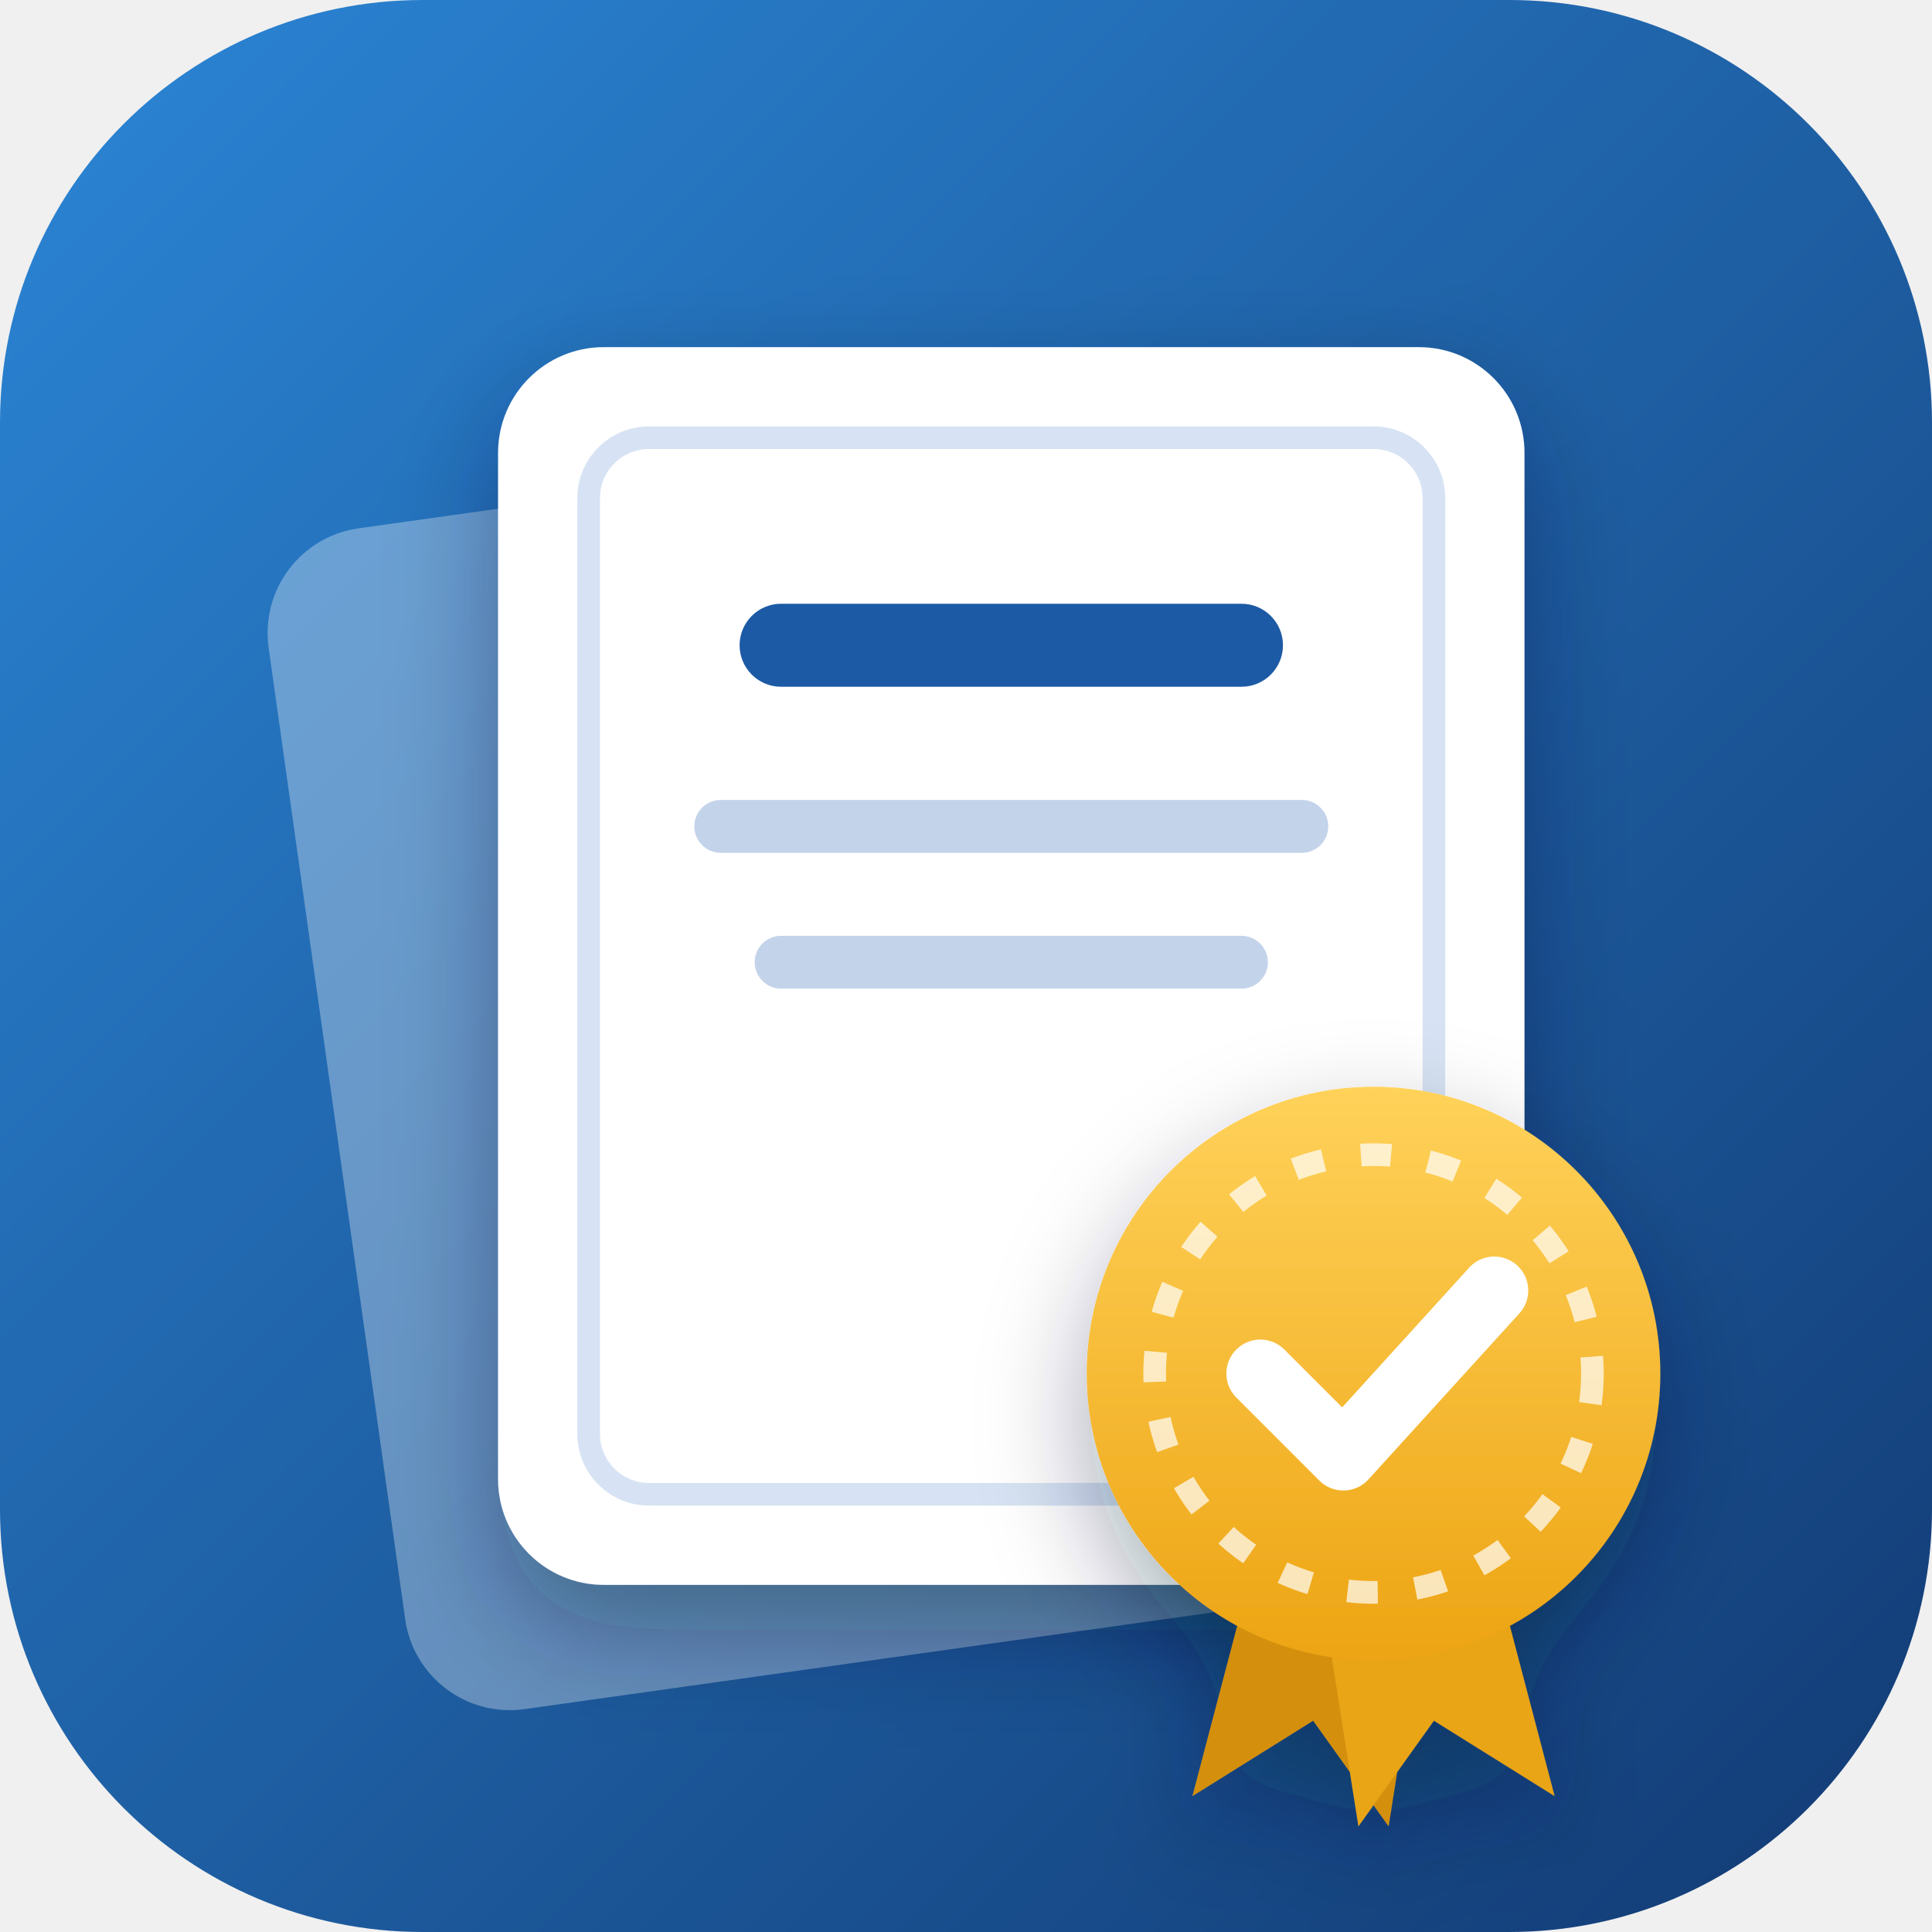
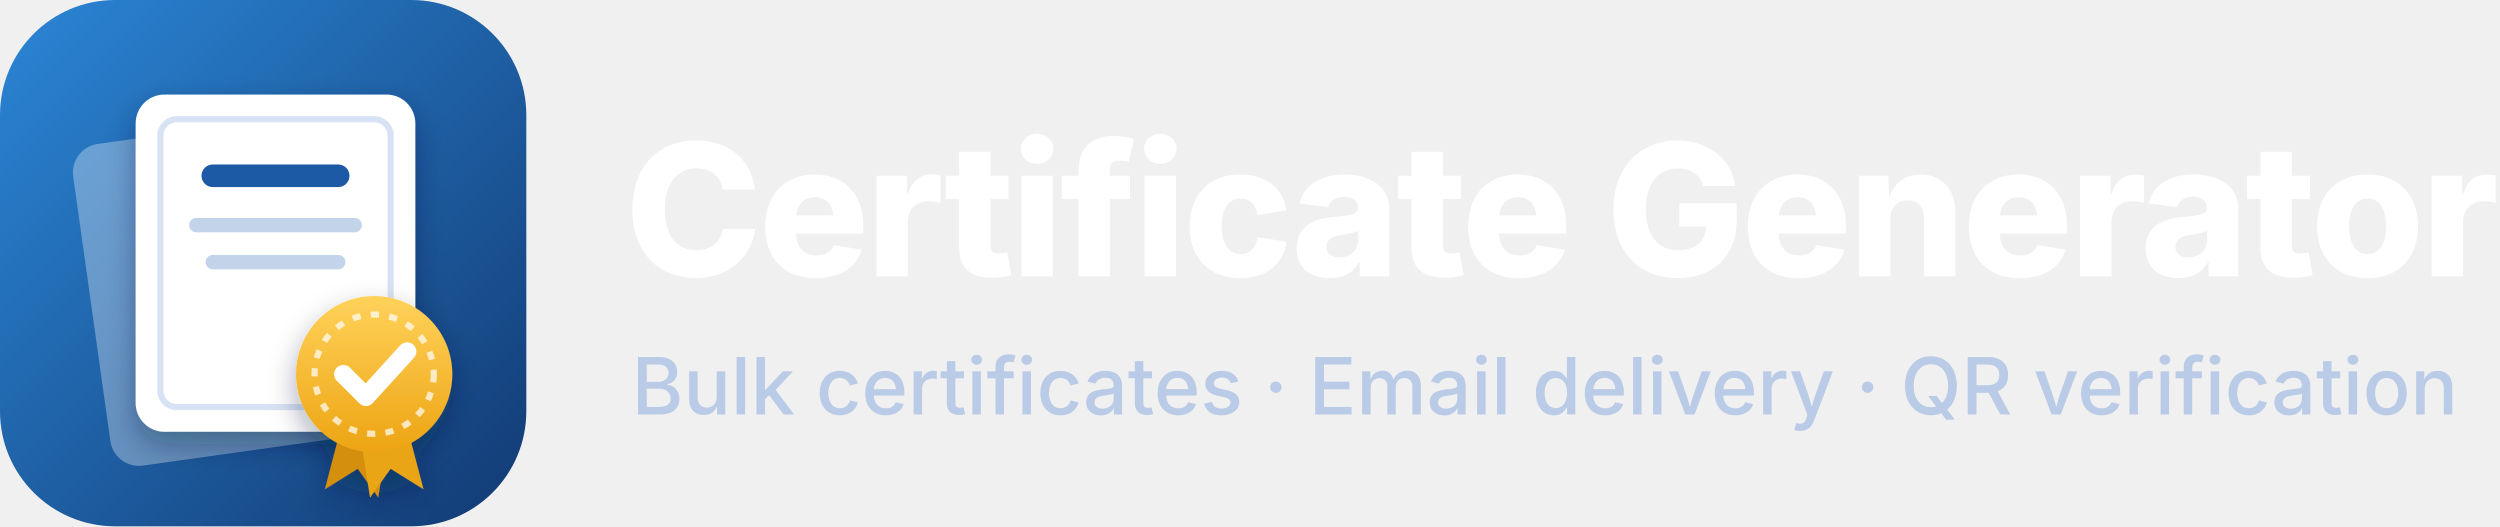
- <svg xmlns="http://www.w3.org/2000/svg" viewBox="0 0 256 256" width="256" height="256">
-   <defs>
-     <linearGradient id="bg" x1="0" y1="0" x2="1" y2="1">
-       <stop offset="0" stop-color="#2b86d6" />
-       <stop offset="1" stop-color="#123a73" />
-     </linearGradient>
-     <linearGradient id="gold" x1="0" y1="0" x2="0" y2="1">
-       <stop offset="0" stop-color="#ffd25a" />
-       <stop offset="1" stop-color="#eda413" />
-     </linearGradient>
-     <filter id="shadow" x="-20%" y="-20%" width="140%" height="140%">
-       <feDropShadow dx="0" dy="6" stdDeviation="7" flood-color="#06183a" flood-opacity="0.35" />
-     </filter>
-   </defs>
-   <rect width="256" height="256" rx="56" fill="url(#bg)" />
-   <rect x="44" y="62" width="132" height="158" rx="14" fill="#ffffff" opacity="0.32" transform="rotate(-8 110 141)" />
-   <g filter="url(#shadow)">
-     <rect x="66" y="46" width="136" height="164" rx="14" fill="#ffffff" />
-   </g>
-   <rect x="78" y="58" width="112" height="140" rx="8" fill="none" stroke="#d7e3f4" stroke-width="3" />
-   <rect x="98" y="80" width="72" height="11" rx="5.5" fill="#1d5aa5" />
-   <rect x="92" y="106" width="84" height="7" rx="3.5" fill="#c3d3ea" />
-   <rect x="100" y="124" width="68" height="7" rx="3.5" fill="#c3d3ea" />
-   <g filter="url(#shadow)">
-     <path d="M168 200 L158 238 L174 228 L184 242 L190 204 Z" fill="#d4900d" />
-     <path d="M196 200 L206 238 L190 228 L180 242 L174 204 Z" fill="#e9a516" />
-     <circle cx="182" cy="182" r="38" fill="url(#gold)" />
-   </g>
-   <circle cx="182" cy="182" r="29" fill="none" stroke="#ffffff" stroke-opacity="0.7" stroke-width="3" stroke-dasharray="4 5" />
-   <path d="M167 182 L178 193 L198 171" fill="none" stroke="#ffffff" stroke-width="9" stroke-linecap="round" stroke-linejoin="round" />
+ <svg xmlns="http://www.w3.org/2000/svg" viewBox="0 0 760 160" width="760" height="160">
+   <svg x="0" y="0" width="160" height="160" viewBox="0 0 256 256">
+     <defs>
+       <linearGradient id="lbg" x1="0" y1="0" x2="1" y2="1">
+         <stop offset="0" stop-color="#2b86d6" />
+         <stop offset="1" stop-color="#123a73" />
+       </linearGradient>
+       <linearGradient id="lgold" x1="0" y1="0" x2="0" y2="1">
+         <stop offset="0" stop-color="#ffd25a" />
+         <stop offset="1" stop-color="#eda413" />
+       </linearGradient>
+       <filter id="lshadow" x="-20%" y="-20%" width="140%" height="140%">
+         <feDropShadow dx="0" dy="6" stdDeviation="7" flood-color="#06183a" flood-opacity="0.35" />
+       </filter>
+     </defs>
+     <rect width="256" height="256" rx="56" fill="url(#lbg)" />
+     <rect x="44" y="62" width="132" height="158" rx="14" fill="#ffffff" opacity="0.32" transform="rotate(-8 110 141)" />
+     <g filter="url(#lshadow)">
+       <rect x="66" y="46" width="136" height="164" rx="14" fill="#ffffff" />
+     </g>
+     <rect x="78" y="58" width="112" height="140" rx="8" fill="none" stroke="#d7e3f4" stroke-width="3" />
+     <rect x="98" y="80" width="72" height="11" rx="5.5" fill="#1d5aa5" />
+     <rect x="92" y="106" width="84" height="7" rx="3.5" fill="#c3d3ea" />
+     <rect x="100" y="124" width="68" height="7" rx="3.5" fill="#c3d3ea" />
+     <g filter="url(#lshadow)">
+       <path d="M168 200 L158 238 L174 228 L184 242 L190 204 Z" fill="#d4900d" />
+       <path d="M196 200 L206 238 L190 228 L180 242 L174 204 Z" fill="#e9a516" />
+       <circle cx="182" cy="182" r="38" fill="url(#lgold)" />
+     </g>
+     <circle cx="182" cy="182" r="29" fill="none" stroke="#ffffff" stroke-opacity="0.7" stroke-width="3" stroke-dasharray="4 5" />
+     <path d="M167 182 L178 193 L198 171" fill="none" stroke="#ffffff" stroke-width="9" stroke-linecap="round" stroke-linejoin="round" />
+   </svg>
+   <text x="190" y="84" font-family="'Inter','Segoe UI',system-ui,-apple-system,Helvetica,Arial,sans-serif" font-size="56" font-weight="800" letter-spacing="-1" fill="#ffffff">Certificate Generator</text>
+   <text x="192" y="126" font-family="'Inter','Segoe UI',system-ui,-apple-system,Helvetica,Arial,sans-serif" font-size="24" font-weight="500" fill="#b9cbe6">Bulk certificates · Email delivery · QR verification</text>
</svg>
